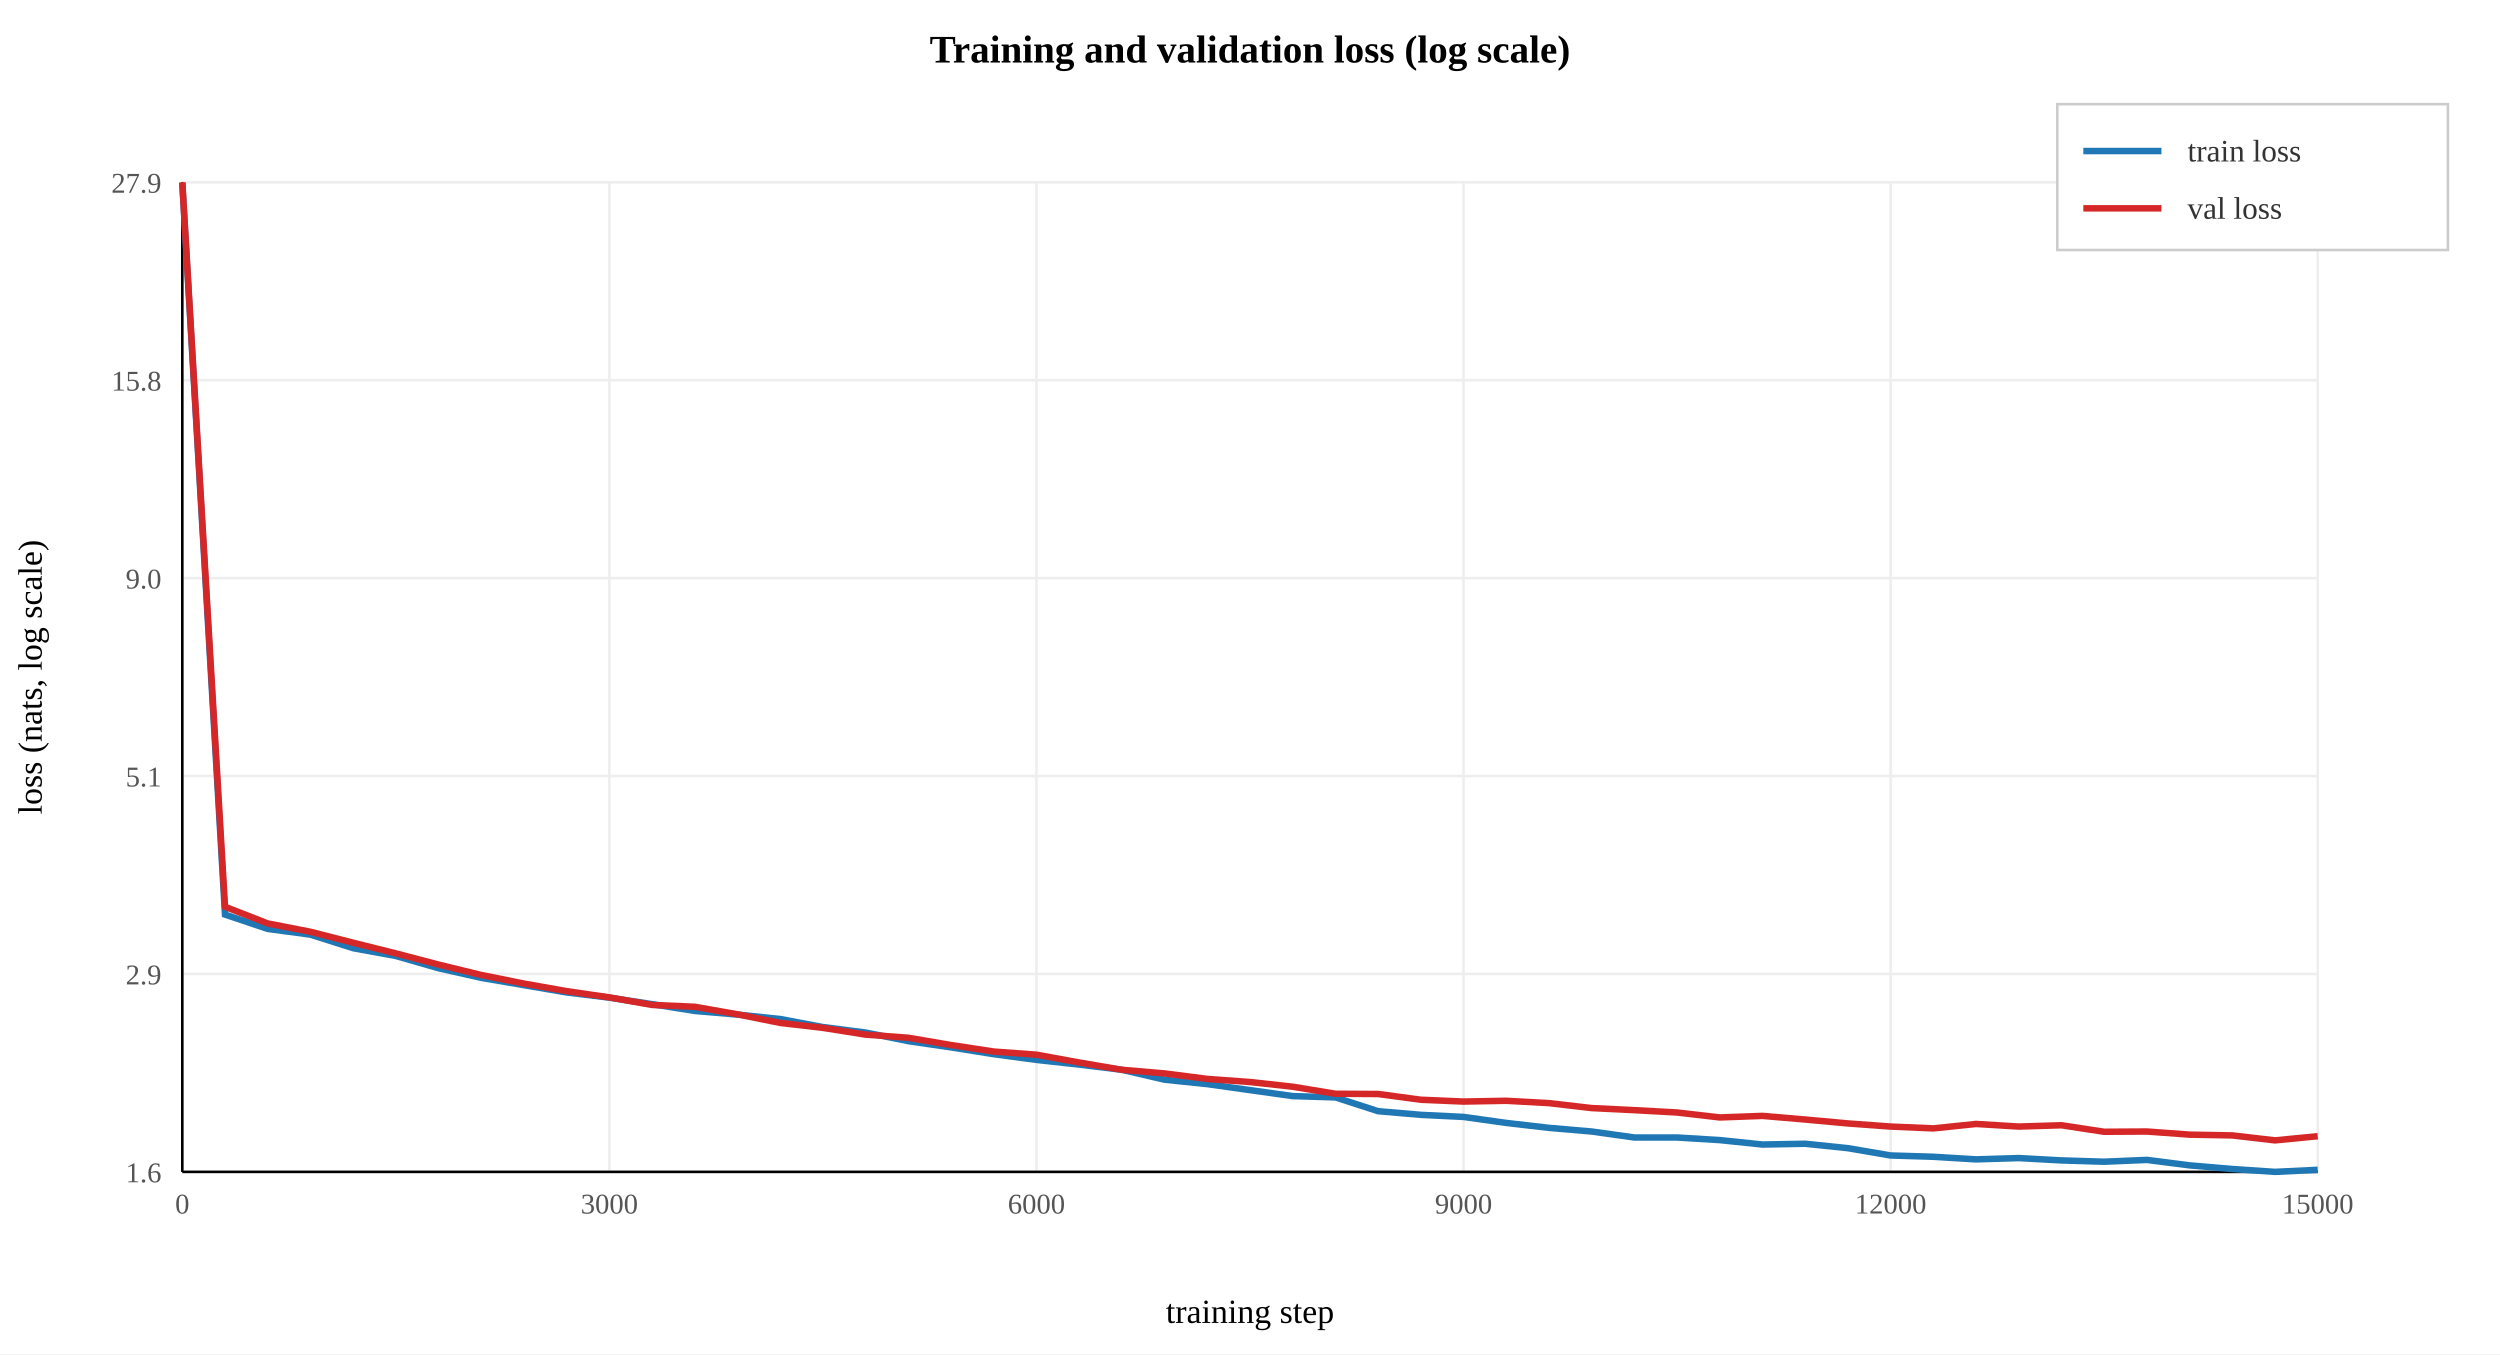
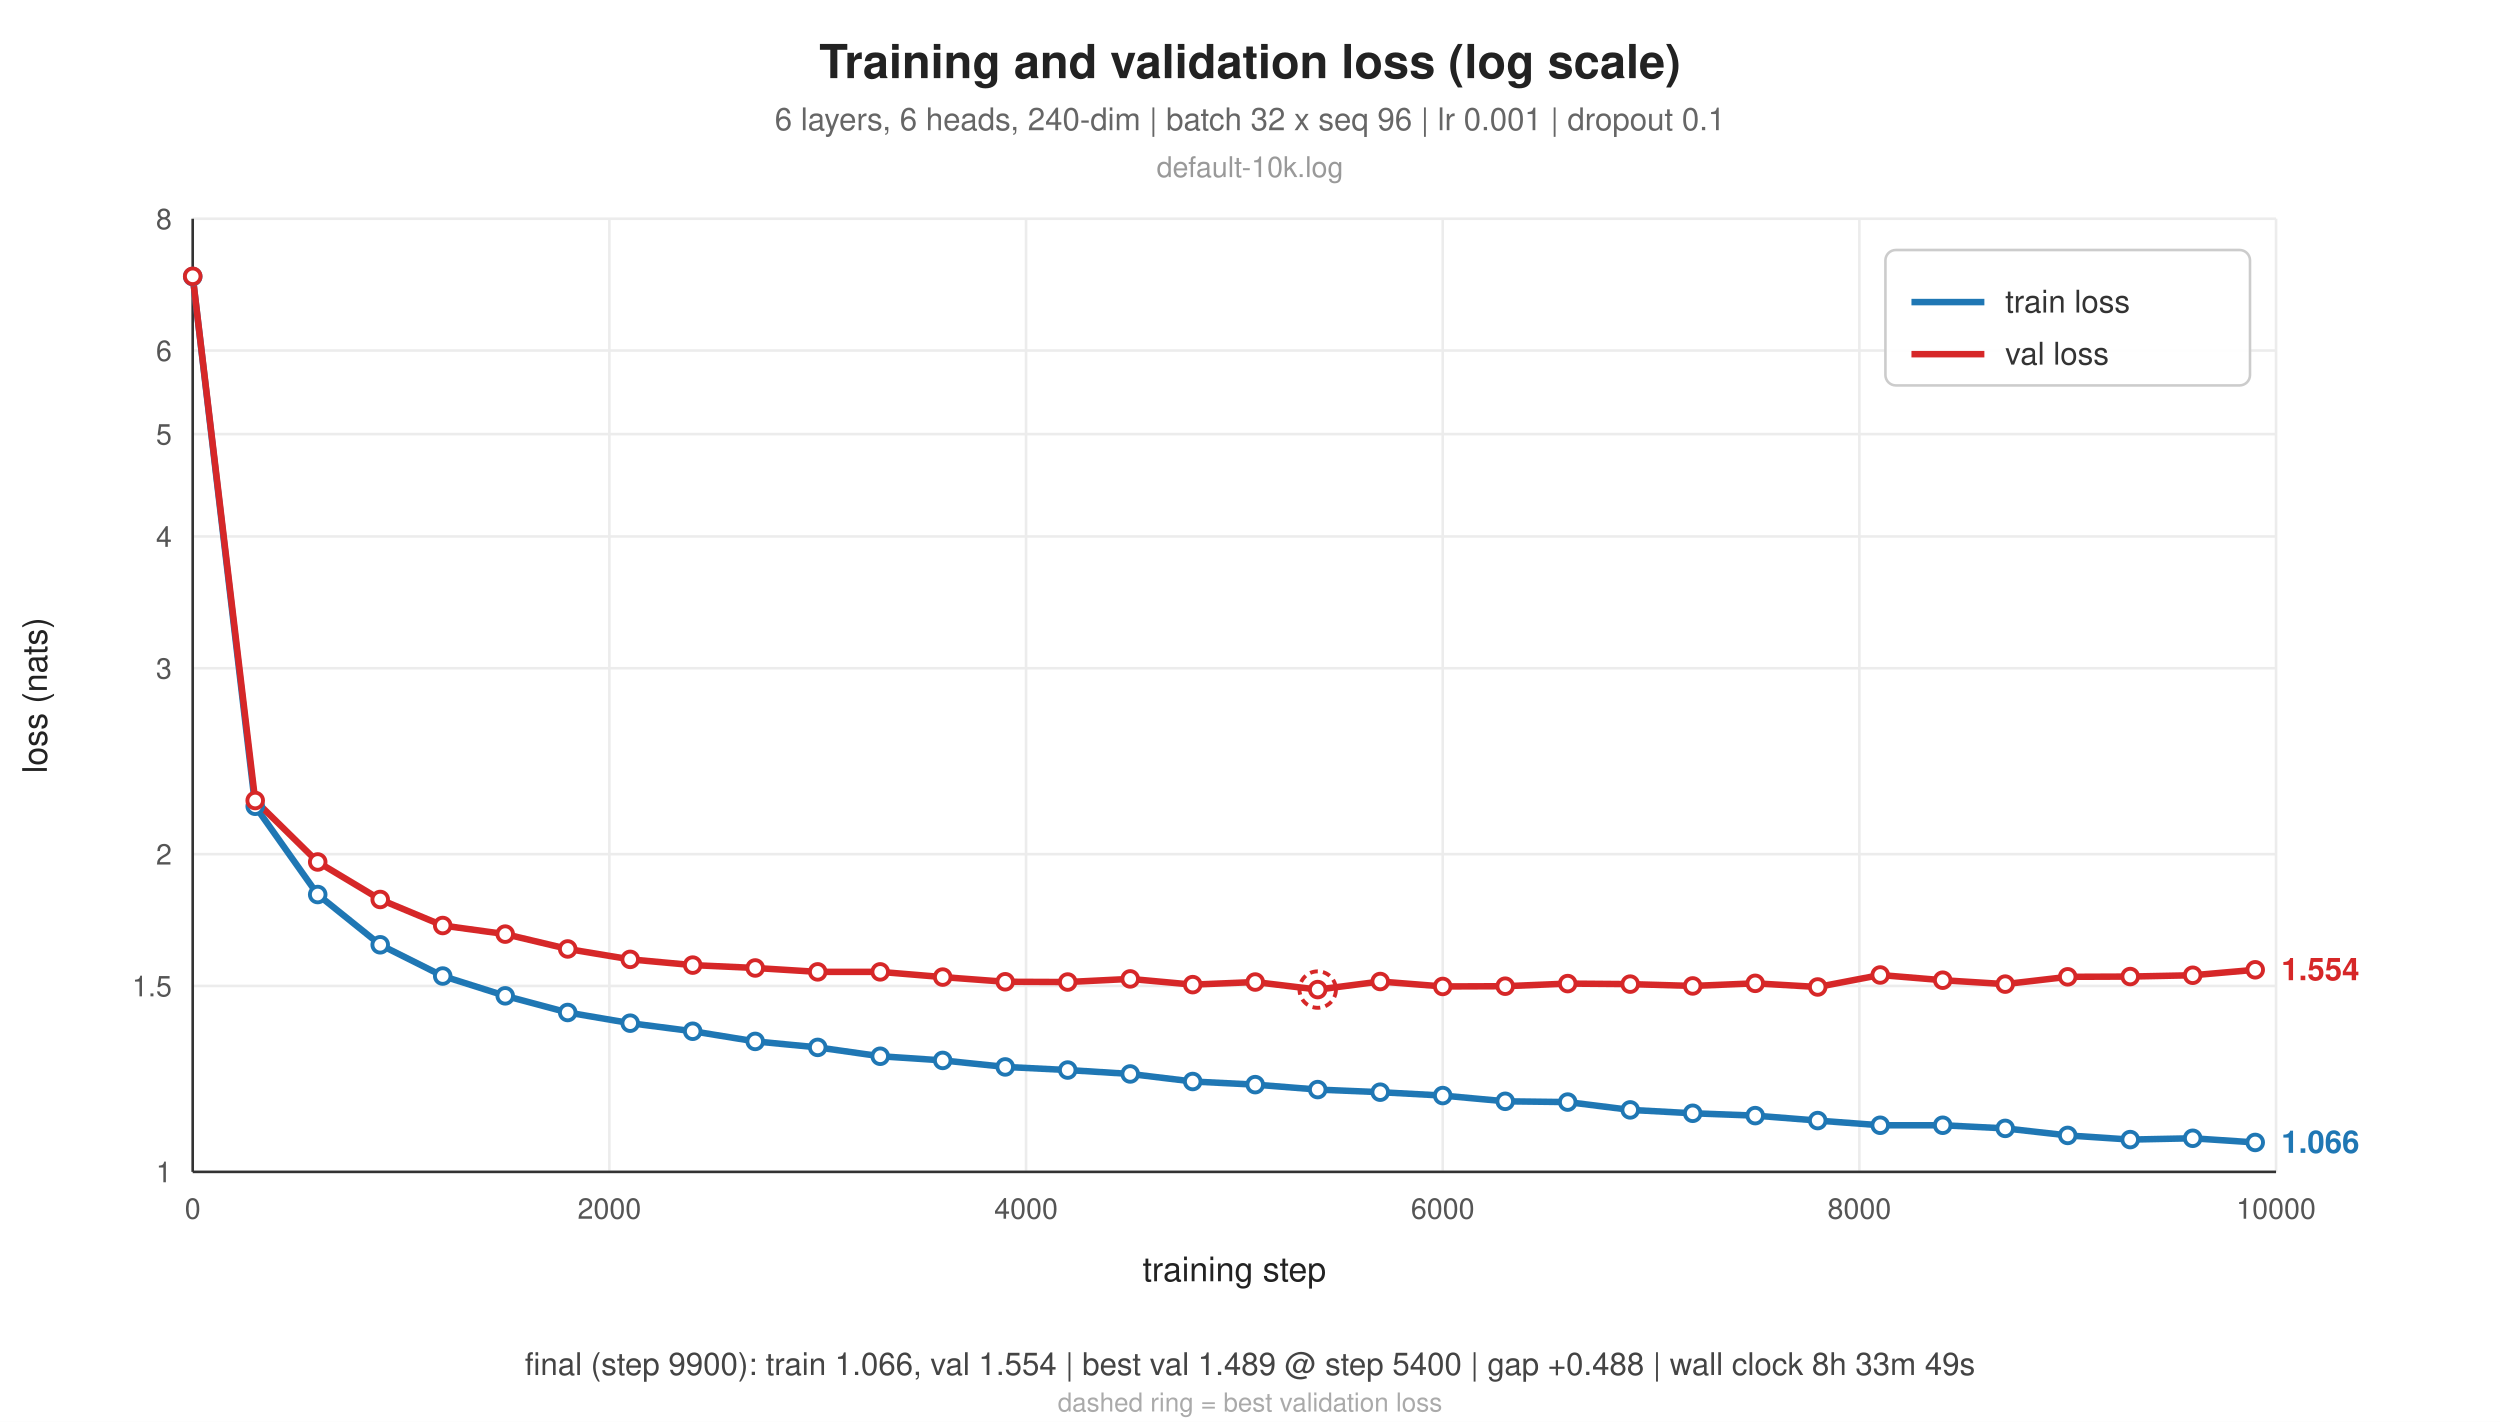
- <svg xmlns="http://www.w3.org/2000/svg" width="960" height="520" viewBox="0 0 960 520">
+ <svg xmlns="http://www.w3.org/2000/svg" width="960" height="546" viewBox="0 0 960 546" font-family="system-ui, -apple-system, 'Segoe UI', Helvetica, Arial, sans-serif">
  <rect width="100%" height="100%" fill="white" />
-   <line x1="70" y1="450.0" x2="890" y2="450.0" stroke="#eee" />
-   <text x="62" y="454.0" text-anchor="end" font-size="11" fill="#555">1.6</text>
-   <line x1="70" y1="374.0" x2="890" y2="374.0" stroke="#eee" />
-   <text x="62" y="378.0" text-anchor="end" font-size="11" fill="#555">2.9</text>
-   <line x1="70" y1="298.0" x2="890" y2="298.0" stroke="#eee" />
-   <text x="62" y="302.0" text-anchor="end" font-size="11" fill="#555">5.1</text>
-   <line x1="70" y1="222.0" x2="890" y2="222.0" stroke="#eee" />
-   <text x="62" y="226.0" text-anchor="end" font-size="11" fill="#555">9.0</text>
-   <line x1="70" y1="146.0" x2="890" y2="146.0" stroke="#eee" />
-   <text x="62" y="150.0" text-anchor="end" font-size="11" fill="#555">15.8</text>
-   <line x1="70" y1="70.0" x2="890" y2="70.0" stroke="#eee" />
-   <text x="62" y="74.0" text-anchor="end" font-size="11" fill="#555">27.9</text>
-   <line x1="70.0" y1="70" x2="70.0" y2="450" stroke="#eee" />
-   <text x="70.0" y="466" text-anchor="middle" font-size="11" fill="#555">0</text>
-   <line x1="234.0" y1="70" x2="234.0" y2="450" stroke="#eee" />
-   <text x="234.0" y="466" text-anchor="middle" font-size="11" fill="#555">3000</text>
-   <line x1="398.0" y1="70" x2="398.0" y2="450" stroke="#eee" />
-   <text x="398.0" y="466" text-anchor="middle" font-size="11" fill="#555">6000</text>
-   <line x1="562.0" y1="70" x2="562.0" y2="450" stroke="#eee" />
-   <text x="562.0" y="466" text-anchor="middle" font-size="11" fill="#555">9000</text>
-   <line x1="726.0" y1="70" x2="726.0" y2="450" stroke="#eee" />
-   <text x="726.0" y="466" text-anchor="middle" font-size="11" fill="#555">12000</text>
-   <line x1="890.0" y1="70" x2="890.0" y2="450" stroke="#eee" />
-   <text x="890.0" y="466" text-anchor="middle" font-size="11" fill="#555">15000</text>
-   <line x1="70" y1="450" x2="890" y2="450" stroke="black" />
-   <line x1="70" y1="70" x2="70" y2="450" stroke="black" />
-   <text x="480.0" y="508" text-anchor="middle" font-size="13">training step</text>
-   <text x="16" y="260.0" text-anchor="middle" font-size="13" transform="rotate(-90 16 260.0)">loss (nats, log scale)</text>
-   <text x="480.0" y="24" text-anchor="middle" font-size="15" font-weight="bold">Training and validation loss (log scale)</text>
-   <path d="M 70.0,70.3 L 86.4,351.2 L 102.8,356.7 L 119.2,358.9 L 135.6,364.1 L 152.0,367.1 L 168.4,371.8 L 184.8,375.5 L 201.2,378.3 L 217.6,381.1 L 234.0,383.1 L 250.4,385.6 L 266.8,388.2 L 283.2,389.6 L 299.6,391.3 L 316.0,394.4 L 332.4,396.5 L 348.8,399.8 L 365.2,402.2 L 381.6,404.8 L 398.0,407.0 L 414.4,408.8 L 430.8,410.8 L 447.2,414.6 L 463.6,416.3 L 480.0,418.6 L 496.4,420.9 L 512.8,421.4 L 529.2,426.7 L 545.6,428.1 L 562.0,428.9 L 578.4,431.2 L 594.8,433.1 L 611.2,434.5 L 627.6,436.8 L 644.0,436.8 L 660.4,437.8 L 676.8,439.5 L 693.2,439.2 L 709.6,440.9 L 726.0,443.7 L 742.4,444.2 L 758.8,445.2 L 775.2,444.7 L 791.6,445.6 L 808.0,446.1 L 824.4,445.4 L 840.8,447.5 L 857.2,448.9 L 873.6,450.0 L 890.0,449.2" fill="none" stroke="#1f77b4" stroke-width="2.5" />
-   <path d="M 70.0,70.0 L 86.4,348.2 L 102.8,354.6 L 119.2,357.8 L 135.6,362.0 L 152.0,366.1 L 168.4,370.4 L 184.8,374.4 L 201.2,377.7 L 217.6,380.6 L 234.0,383.0 L 250.4,385.9 L 266.8,386.6 L 283.2,389.5 L 299.6,392.8 L 316.0,394.7 L 332.4,397.3 L 348.8,398.5 L 365.2,401.3 L 381.6,403.8 L 398.0,405.0 L 414.4,408.0 L 430.8,410.8 L 447.2,412.2 L 463.6,414.3 L 480.0,415.5 L 496.4,417.3 L 512.8,420.0 L 529.2,420.1 L 545.6,422.3 L 562.0,423.0 L 578.4,422.7 L 594.8,423.6 L 611.2,425.5 L 627.6,426.3 L 644.0,427.2 L 660.4,429.1 L 676.8,428.5 L 693.2,429.9 L 709.6,431.4 L 726.0,432.6 L 742.4,433.3 L 758.8,431.6 L 775.2,432.6 L 791.6,432.1 L 808.0,434.6 L 824.4,434.5 L 840.8,435.7 L 857.2,436.0 L 873.6,437.9 L 890.0,436.3" fill="none" stroke="#d62728" stroke-width="2.5" />
-   <rect x="790" y="40" width="150" height="56" fill="white" stroke="#ccc" />
-   <line x1="800" y1="58" x2="830" y2="58" stroke="#1f77b4" stroke-width="2.5" />
-   <text x="840" y="62" font-size="12" fill="#333">train loss</text>
-   <line x1="800" y1="80" x2="830" y2="80" stroke="#d62728" stroke-width="2.5" />
-   <text x="840" y="84" font-size="12" fill="#333">val loss</text>
+   <text x="480.0" y="30" text-anchor="middle" font-size="18" font-weight="bold" fill="#222">Training and validation loss (log scale)</text>
+   <text x="480.0" y="50" text-anchor="middle" font-size="12" fill="#666">6 layers, 6 heads, 240-dim  |  batch 32 x seq 96  |  lr 0.001  |  dropout 0.1</text>
+   <text x="480.0" y="68" text-anchor="middle" font-size="11" fill="#999">default-10k.log</text>
+   <line x1="74" y1="450.0" x2="874" y2="450.0" stroke="#ececec" />
+   <text x="66" y="454.0" text-anchor="end" font-size="11" fill="#555">1</text>
+   <line x1="74" y1="378.6" x2="874" y2="378.6" stroke="#ececec" />
+   <text x="66" y="382.6" text-anchor="end" font-size="11" fill="#555">1.5</text>
+   <line x1="74" y1="328.0" x2="874" y2="328.0" stroke="#ececec" />
+   <text x="66" y="332.0" text-anchor="end" font-size="11" fill="#555">2</text>
+   <line x1="74" y1="256.6" x2="874" y2="256.6" stroke="#ececec" />
+   <text x="66" y="260.6" text-anchor="end" font-size="11" fill="#555">3</text>
+   <line x1="74" y1="206.0" x2="874" y2="206.0" stroke="#ececec" />
+   <text x="66" y="210.0" text-anchor="end" font-size="11" fill="#555">4</text>
+   <line x1="74" y1="166.7" x2="874" y2="166.7" stroke="#ececec" />
+   <text x="66" y="170.7" text-anchor="end" font-size="11" fill="#555">5</text>
+   <line x1="74" y1="134.6" x2="874" y2="134.6" stroke="#ececec" />
+   <text x="66" y="138.6" text-anchor="end" font-size="11" fill="#555">6</text>
+   <line x1="74" y1="84.0" x2="874" y2="84.0" stroke="#ececec" />
+   <text x="66" y="88.0" text-anchor="end" font-size="11" fill="#555">8</text>
+   <line x1="74.0" y1="84" x2="74.0" y2="450" stroke="#ececec" />
+   <text x="74.0" y="468" text-anchor="middle" font-size="11" fill="#555">0</text>
+   <line x1="234.0" y1="84" x2="234.0" y2="450" stroke="#ececec" />
+   <text x="234.0" y="468" text-anchor="middle" font-size="11" fill="#555">2000</text>
+   <line x1="394.0" y1="84" x2="394.0" y2="450" stroke="#ececec" />
+   <text x="394.0" y="468" text-anchor="middle" font-size="11" fill="#555">4000</text>
+   <line x1="554.0" y1="84" x2="554.0" y2="450" stroke="#ececec" />
+   <text x="554.0" y="468" text-anchor="middle" font-size="11" fill="#555">6000</text>
+   <line x1="714.0" y1="84" x2="714.0" y2="450" stroke="#ececec" />
+   <text x="714.0" y="468" text-anchor="middle" font-size="11" fill="#555">8000</text>
+   <line x1="874.0" y1="84" x2="874.0" y2="450" stroke="#ececec" />
+   <text x="874.0" y="468" text-anchor="middle" font-size="11" fill="#555">10000</text>
+   <line x1="74" y1="450" x2="874" y2="450" stroke="#333" />
+   <line x1="74" y1="84" x2="74" y2="450" stroke="#333" />
+   <text x="474.0" y="492" text-anchor="middle" font-size="13" fill="#222">training step</text>
+   <text x="18" y="267.0" text-anchor="middle" font-size="13" fill="#222" transform="rotate(-90 18 267.0)">loss (nats)</text>
+   <path d="M 74.0,106.2 L 98.0,309.6 L 122.0,343.5 L 146.0,362.8 L 170.0,374.8 L 194.0,382.4 L 218.0,388.8 L 242.0,392.9 L 266.0,396.0 L 290.0,399.9 L 314.0,402.2 L 338.0,405.6 L 362.0,407.2 L 386.0,409.7 L 410.0,410.9 L 434.0,412.4 L 458.0,415.3 L 482.0,416.5 L 506.0,418.4 L 530.0,419.4 L 554.0,420.7 L 578.0,422.9 L 602.0,423.2 L 626.0,426.2 L 650.0,427.5 L 674.0,428.4 L 698.0,430.3 L 722.0,432.1 L 746.0,432.1 L 770.0,433.3 L 794.0,436.0 L 818.0,437.6 L 842.0,437.1 L 866.0,438.7" fill="none" stroke="#1f77b4" stroke-width="2.5" stroke-linejoin="round" stroke-linecap="round" />
+   <path d="M 74.0,106.1 L 98.0,307.4 L 122.0,331.0 L 146.0,345.4 L 170.0,355.4 L 194.0,358.7 L 218.0,364.4 L 242.0,368.4 L 266.0,370.6 L 290.0,371.7 L 314.0,373.2 L 338.0,373.2 L 362.0,375.2 L 386.0,377.0 L 410.0,377.1 L 434.0,375.9 L 458.0,378.1 L 482.0,377.1 L 506.0,380.0 L 530.0,376.9 L 554.0,378.8 L 578.0,378.7 L 602.0,377.7 L 626.0,377.9 L 650.0,378.6 L 674.0,377.6 L 698.0,379.0 L 722.0,374.4 L 746.0,376.4 L 770.0,377.9 L 794.0,375.1 L 818.0,375.0 L 842.0,374.5 L 866.0,372.4" fill="none" stroke="#d62728" stroke-width="2.5" stroke-linejoin="round" stroke-linecap="round" />
+   <circle cx="74.0" cy="106.2" r="3" fill="white" stroke="#1f77b4" stroke-width="1.5" />
+   <circle cx="74.0" cy="106.1" r="3" fill="white" stroke="#d62728" stroke-width="1.5" />
+   <circle cx="98.0" cy="309.6" r="3" fill="white" stroke="#1f77b4" stroke-width="1.5" />
+   <circle cx="98.0" cy="307.4" r="3" fill="white" stroke="#d62728" stroke-width="1.5" />
+   <circle cx="122.0" cy="343.5" r="3" fill="white" stroke="#1f77b4" stroke-width="1.5" />
+   <circle cx="122.0" cy="331.0" r="3" fill="white" stroke="#d62728" stroke-width="1.5" />
+   <circle cx="146.0" cy="362.8" r="3" fill="white" stroke="#1f77b4" stroke-width="1.5" />
+   <circle cx="146.0" cy="345.4" r="3" fill="white" stroke="#d62728" stroke-width="1.5" />
+   <circle cx="170.0" cy="374.8" r="3" fill="white" stroke="#1f77b4" stroke-width="1.5" />
+   <circle cx="170.0" cy="355.4" r="3" fill="white" stroke="#d62728" stroke-width="1.5" />
+   <circle cx="194.0" cy="382.4" r="3" fill="white" stroke="#1f77b4" stroke-width="1.5" />
+   <circle cx="194.0" cy="358.7" r="3" fill="white" stroke="#d62728" stroke-width="1.5" />
+   <circle cx="218.0" cy="388.8" r="3" fill="white" stroke="#1f77b4" stroke-width="1.5" />
+   <circle cx="218.0" cy="364.4" r="3" fill="white" stroke="#d62728" stroke-width="1.5" />
+   <circle cx="242.0" cy="392.9" r="3" fill="white" stroke="#1f77b4" stroke-width="1.5" />
+   <circle cx="242.0" cy="368.4" r="3" fill="white" stroke="#d62728" stroke-width="1.5" />
+   <circle cx="266.0" cy="396.0" r="3" fill="white" stroke="#1f77b4" stroke-width="1.5" />
+   <circle cx="266.0" cy="370.6" r="3" fill="white" stroke="#d62728" stroke-width="1.5" />
+   <circle cx="290.0" cy="399.9" r="3" fill="white" stroke="#1f77b4" stroke-width="1.5" />
+   <circle cx="290.0" cy="371.7" r="3" fill="white" stroke="#d62728" stroke-width="1.5" />
+   <circle cx="314.0" cy="402.2" r="3" fill="white" stroke="#1f77b4" stroke-width="1.5" />
+   <circle cx="314.0" cy="373.2" r="3" fill="white" stroke="#d62728" stroke-width="1.5" />
+   <circle cx="338.0" cy="405.6" r="3" fill="white" stroke="#1f77b4" stroke-width="1.5" />
+   <circle cx="338.0" cy="373.2" r="3" fill="white" stroke="#d62728" stroke-width="1.5" />
+   <circle cx="362.0" cy="407.2" r="3" fill="white" stroke="#1f77b4" stroke-width="1.5" />
+   <circle cx="362.0" cy="375.2" r="3" fill="white" stroke="#d62728" stroke-width="1.5" />
+   <circle cx="386.0" cy="409.7" r="3" fill="white" stroke="#1f77b4" stroke-width="1.5" />
+   <circle cx="386.0" cy="377.0" r="3" fill="white" stroke="#d62728" stroke-width="1.5" />
+   <circle cx="410.0" cy="410.9" r="3" fill="white" stroke="#1f77b4" stroke-width="1.5" />
+   <circle cx="410.0" cy="377.1" r="3" fill="white" stroke="#d62728" stroke-width="1.5" />
+   <circle cx="434.0" cy="412.4" r="3" fill="white" stroke="#1f77b4" stroke-width="1.5" />
+   <circle cx="434.0" cy="375.9" r="3" fill="white" stroke="#d62728" stroke-width="1.5" />
+   <circle cx="458.0" cy="415.3" r="3" fill="white" stroke="#1f77b4" stroke-width="1.5" />
+   <circle cx="458.0" cy="378.1" r="3" fill="white" stroke="#d62728" stroke-width="1.5" />
+   <circle cx="482.0" cy="416.5" r="3" fill="white" stroke="#1f77b4" stroke-width="1.5" />
+   <circle cx="482.0" cy="377.1" r="3" fill="white" stroke="#d62728" stroke-width="1.5" />
+   <circle cx="506.0" cy="418.4" r="3" fill="white" stroke="#1f77b4" stroke-width="1.5" />
+   <circle cx="506.0" cy="380.0" r="3" fill="white" stroke="#d62728" stroke-width="1.5" />
+   <circle cx="530.0" cy="419.4" r="3" fill="white" stroke="#1f77b4" stroke-width="1.5" />
+   <circle cx="530.0" cy="376.9" r="3" fill="white" stroke="#d62728" stroke-width="1.5" />
+   <circle cx="554.0" cy="420.7" r="3" fill="white" stroke="#1f77b4" stroke-width="1.5" />
+   <circle cx="554.0" cy="378.8" r="3" fill="white" stroke="#d62728" stroke-width="1.5" />
+   <circle cx="578.0" cy="422.9" r="3" fill="white" stroke="#1f77b4" stroke-width="1.5" />
+   <circle cx="578.0" cy="378.7" r="3" fill="white" stroke="#d62728" stroke-width="1.5" />
+   <circle cx="602.0" cy="423.2" r="3" fill="white" stroke="#1f77b4" stroke-width="1.5" />
+   <circle cx="602.0" cy="377.7" r="3" fill="white" stroke="#d62728" stroke-width="1.5" />
+   <circle cx="626.0" cy="426.2" r="3" fill="white" stroke="#1f77b4" stroke-width="1.5" />
+   <circle cx="626.0" cy="377.9" r="3" fill="white" stroke="#d62728" stroke-width="1.5" />
+   <circle cx="650.0" cy="427.5" r="3" fill="white" stroke="#1f77b4" stroke-width="1.5" />
+   <circle cx="650.0" cy="378.6" r="3" fill="white" stroke="#d62728" stroke-width="1.5" />
+   <circle cx="674.0" cy="428.4" r="3" fill="white" stroke="#1f77b4" stroke-width="1.5" />
+   <circle cx="674.0" cy="377.6" r="3" fill="white" stroke="#d62728" stroke-width="1.5" />
+   <circle cx="698.0" cy="430.3" r="3" fill="white" stroke="#1f77b4" stroke-width="1.5" />
+   <circle cx="698.0" cy="379.0" r="3" fill="white" stroke="#d62728" stroke-width="1.5" />
+   <circle cx="722.0" cy="432.1" r="3" fill="white" stroke="#1f77b4" stroke-width="1.5" />
+   <circle cx="722.0" cy="374.4" r="3" fill="white" stroke="#d62728" stroke-width="1.5" />
+   <circle cx="746.0" cy="432.1" r="3" fill="white" stroke="#1f77b4" stroke-width="1.5" />
+   <circle cx="746.0" cy="376.4" r="3" fill="white" stroke="#d62728" stroke-width="1.5" />
+   <circle cx="770.0" cy="433.3" r="3" fill="white" stroke="#1f77b4" stroke-width="1.5" />
+   <circle cx="770.0" cy="377.9" r="3" fill="white" stroke="#d62728" stroke-width="1.5" />
+   <circle cx="794.0" cy="436.0" r="3" fill="white" stroke="#1f77b4" stroke-width="1.5" />
+   <circle cx="794.0" cy="375.1" r="3" fill="white" stroke="#d62728" stroke-width="1.5" />
+   <circle cx="818.0" cy="437.6" r="3" fill="white" stroke="#1f77b4" stroke-width="1.5" />
+   <circle cx="818.0" cy="375.0" r="3" fill="white" stroke="#d62728" stroke-width="1.5" />
+   <circle cx="842.0" cy="437.1" r="3" fill="white" stroke="#1f77b4" stroke-width="1.5" />
+   <circle cx="842.0" cy="374.5" r="3" fill="white" stroke="#d62728" stroke-width="1.5" />
+   <circle cx="866.0" cy="438.7" r="3" fill="white" stroke="#1f77b4" stroke-width="1.5" />
+   <circle cx="866.0" cy="372.4" r="3" fill="white" stroke="#d62728" stroke-width="1.5" />
+   <circle cx="506.0" cy="380.0" r="7" fill="none" stroke="#d62728" stroke-width="1.5" stroke-dasharray="3 2" />
+   <text x="876.0" y="442.7" font-size="12" font-weight="bold" fill="#1f77b4">1.066</text>
+   <text x="876.0" y="376.4" font-size="12" font-weight="bold" fill="#d62728">1.554</text>
+   <rect x="724" y="96" width="140" height="52" rx="4" fill="white" fill-opacity="0.92" stroke="#ccc" />
+   <line x1="734" y1="116" x2="762" y2="116" stroke="#1f77b4" stroke-width="2.5" />
+   <text x="770" y="120" font-size="12" fill="#333">train loss</text>
+   <line x1="734" y1="136" x2="762" y2="136" stroke="#d62728" stroke-width="2.5" />
+   <text x="770" y="140" font-size="12" fill="#333">val loss</text>
+   <text x="480.0" y="528" text-anchor="middle" font-size="12" fill="#444">final (step 9900): train 1.066, val 1.554   |   best val 1.489 @ step 5400   |   gap +0.488   |   wall clock 8h 33m 49s</text>
+   <text x="480.0" y="542" text-anchor="middle" font-size="10" fill="#aaa">dashed ring = best validation loss</text>
</svg>
